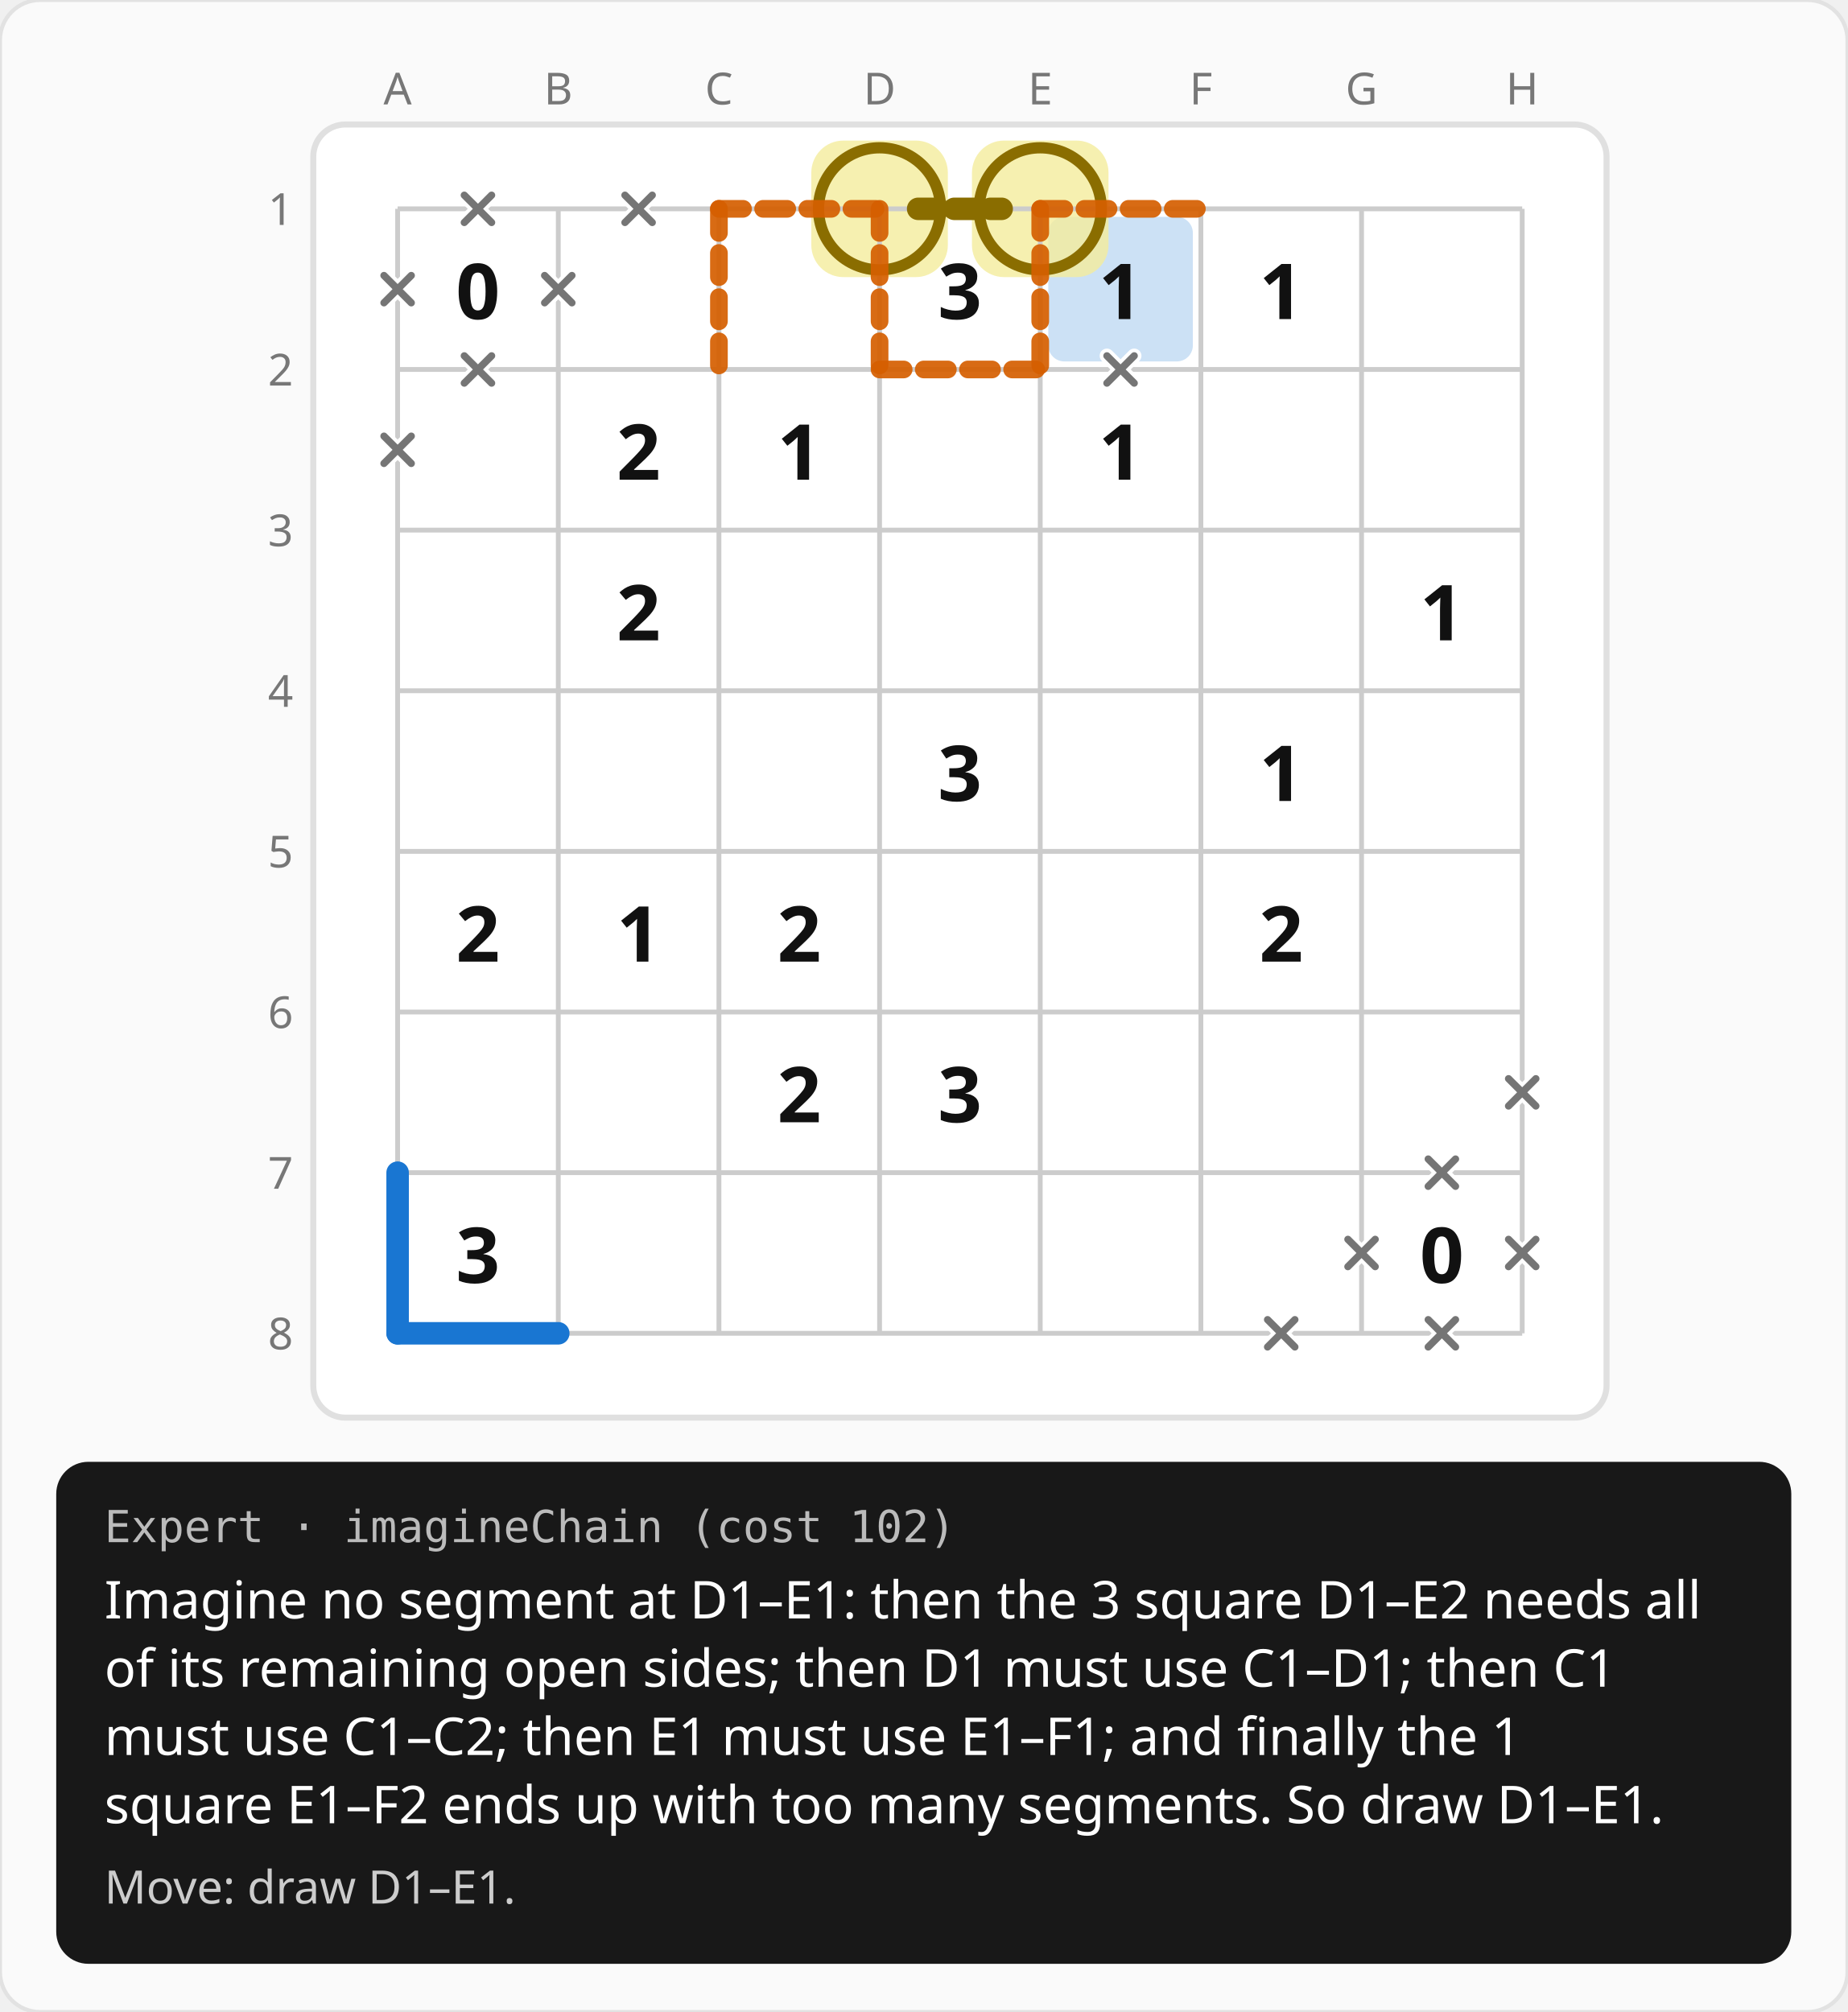
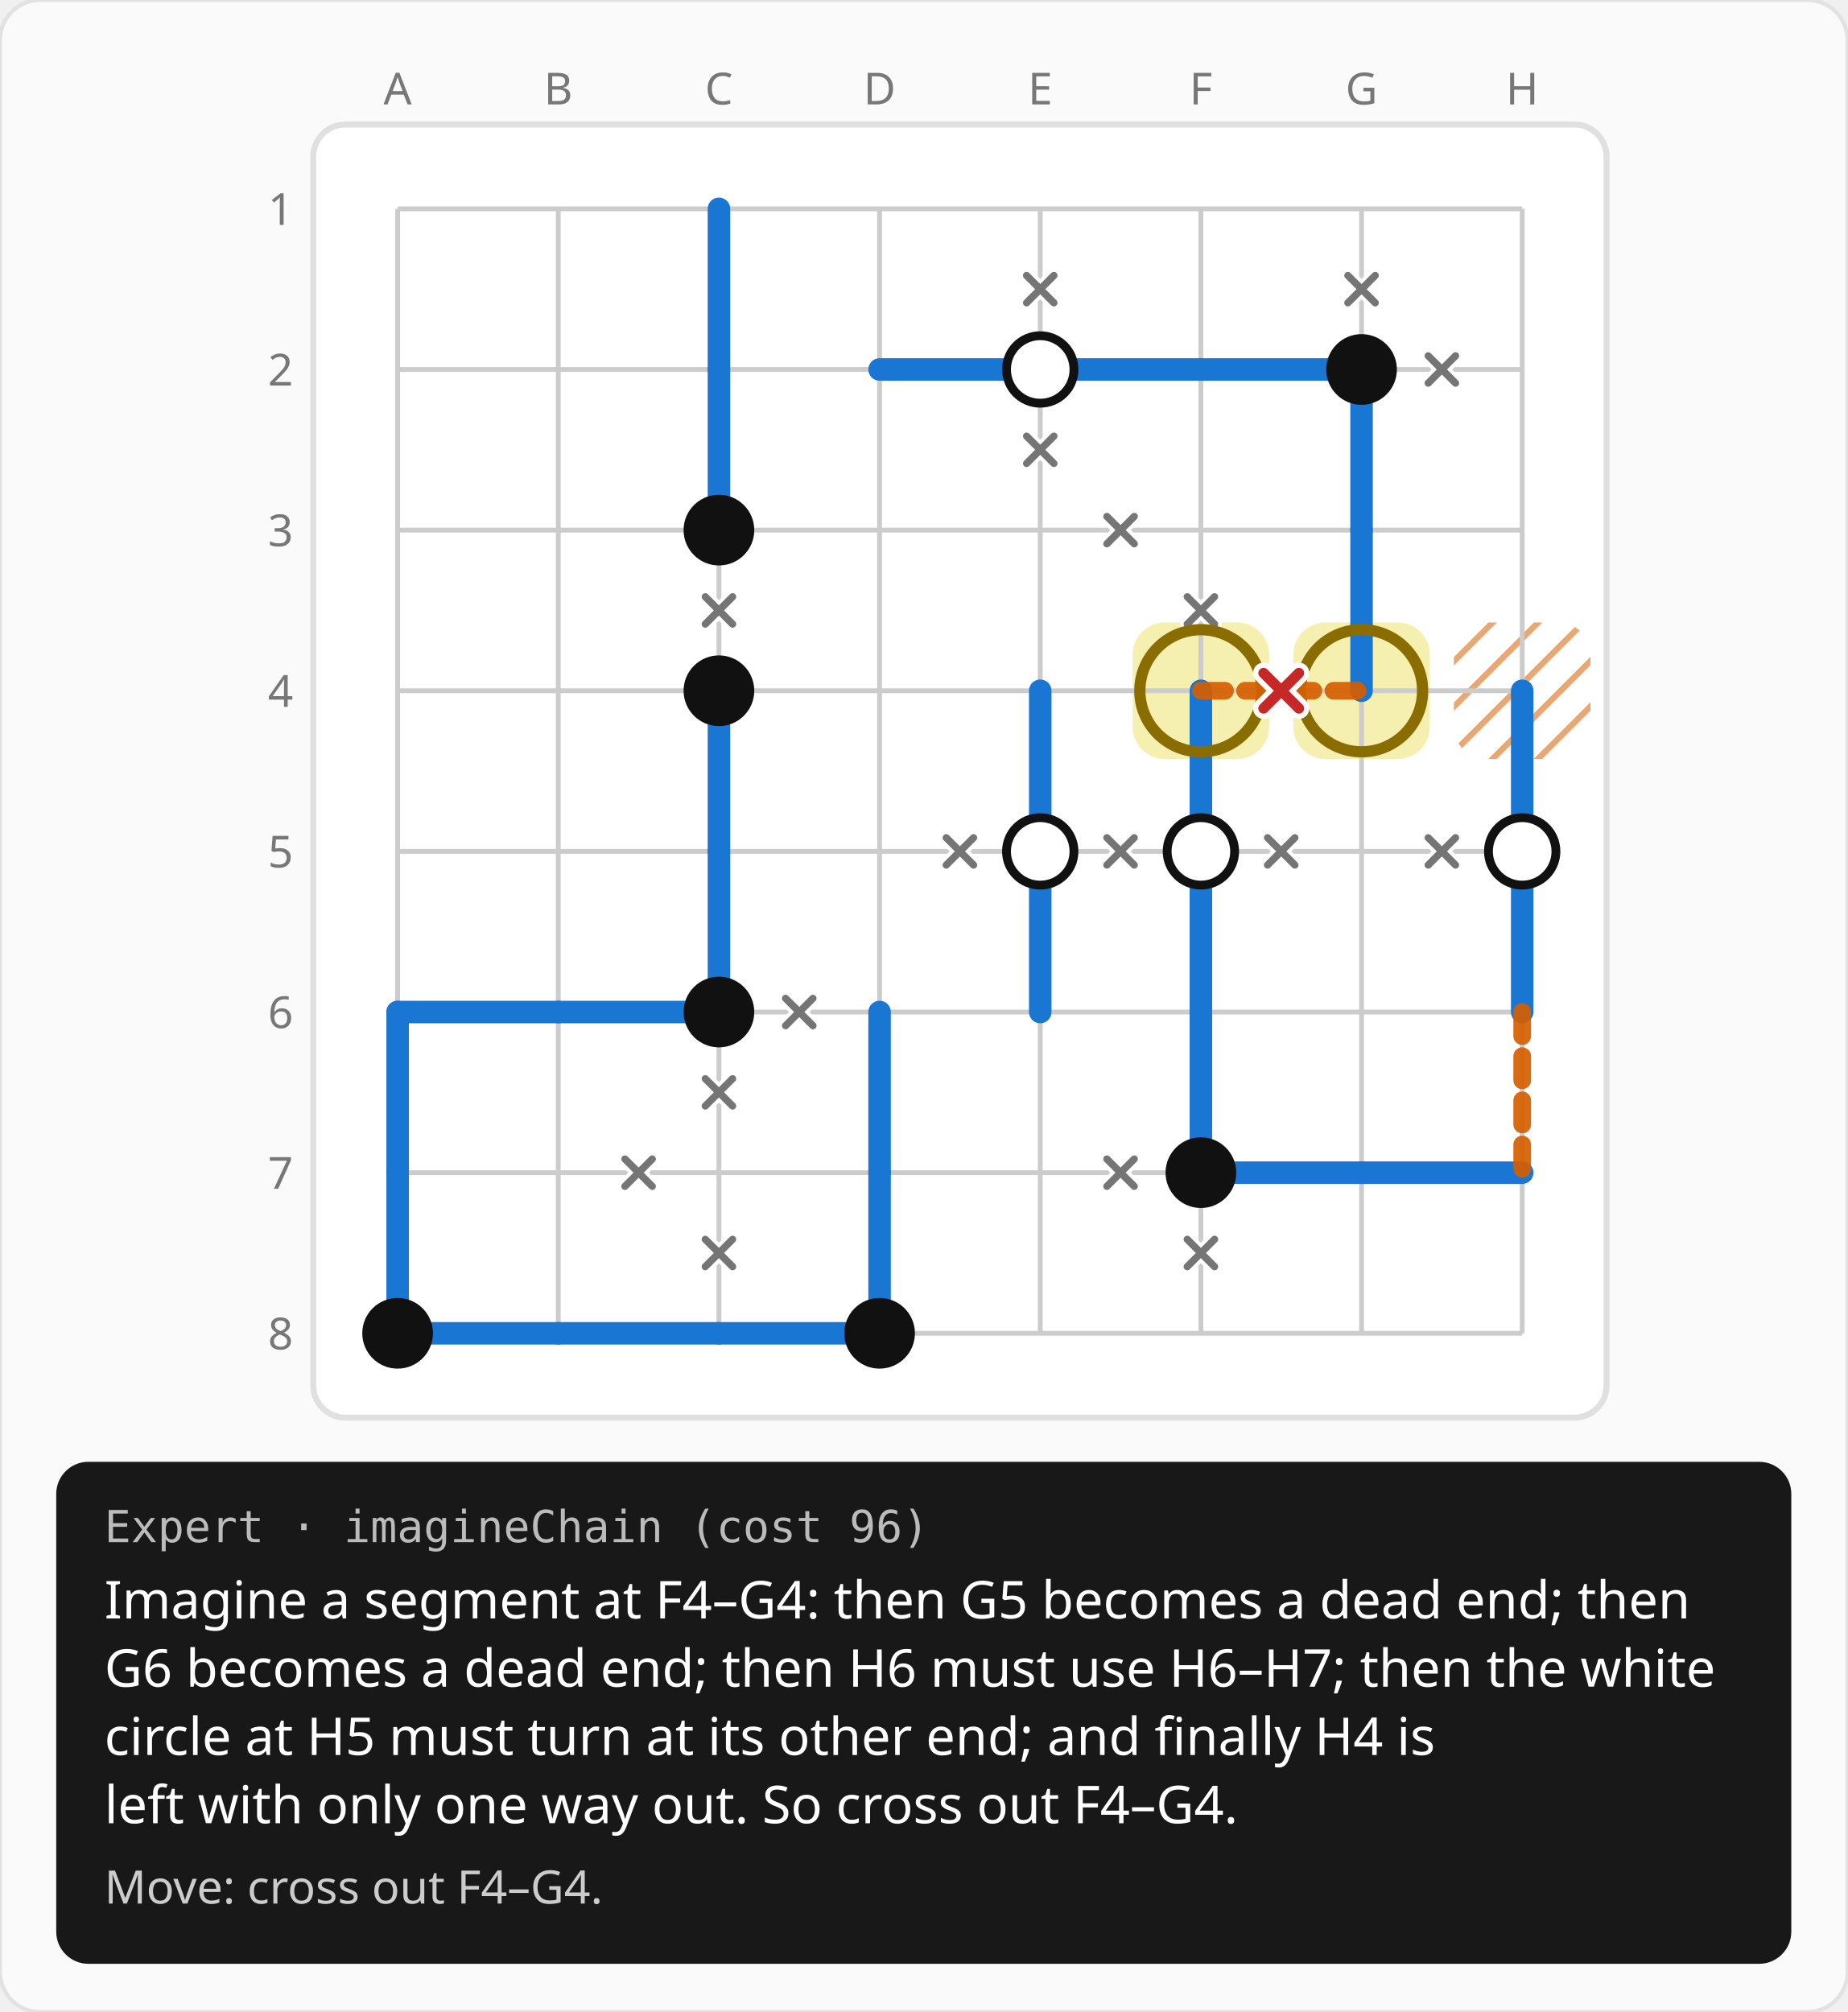
<svg xmlns="http://www.w3.org/2000/svg" width="460" height="501" viewBox="0 0 460 501">
  <rect width="460" height="501" rx="10" fill="#fafafa" stroke="#e2e2e2" />
  <defs>
    <pattern id="hatch" width="8" height="8" patternUnits="userSpaceOnUse" patternTransform="rotate(45)">
      <line x1="0" y1="0" x2="0" y2="8" stroke="#d55e00" stroke-width="3" opacity="0.55" />
    </pattern>
  </defs>
  <g transform="translate(59 12)">
    <text x="40" y="14" fill="#777777" font-size="11" font-family="system-ui, sans-serif" text-anchor="middle">A</text>
    <text x="80" y="14" fill="#777777" font-size="11" font-family="system-ui, sans-serif" text-anchor="middle">B</text>
    <text x="120" y="14" fill="#777777" font-size="11" font-family="system-ui, sans-serif" text-anchor="middle">C</text>
    <text x="160" y="14" fill="#777777" font-size="11" font-family="system-ui, sans-serif" text-anchor="middle">D</text>
    <text x="200" y="14" fill="#777777" font-size="11" font-family="system-ui, sans-serif" text-anchor="middle">E</text>
    <text x="240" y="14" fill="#777777" font-size="11" font-family="system-ui, sans-serif" text-anchor="middle">F</text>
    <text x="280" y="14" fill="#777777" font-size="11" font-family="system-ui, sans-serif" text-anchor="middle">G</text>
    <text x="320" y="14" fill="#777777" font-size="11" font-family="system-ui, sans-serif" text-anchor="middle">H</text>
    <text x="14" y="44" fill="#777777" font-size="11" font-family="system-ui, sans-serif" text-anchor="end">1</text>
    <text x="14" y="84" fill="#777777" font-size="11" font-family="system-ui, sans-serif" text-anchor="end">2</text>
    <text x="14" y="124" fill="#777777" font-size="11" font-family="system-ui, sans-serif" text-anchor="end">3</text>
    <text x="14" y="164" fill="#777777" font-size="11" font-family="system-ui, sans-serif" text-anchor="end">4</text>
    <text x="14" y="204" fill="#777777" font-size="11" font-family="system-ui, sans-serif" text-anchor="end">5</text>
    <text x="14" y="244" fill="#777777" font-size="11" font-family="system-ui, sans-serif" text-anchor="end">6</text>
    <text x="14" y="284" fill="#777777" font-size="11" font-family="system-ui, sans-serif" text-anchor="end">7</text>
    <text x="14" y="324" fill="#777777" font-size="11" font-family="system-ui, sans-serif" text-anchor="end">8</text>
    <g transform="translate(18 18)">
      <rect x="1" y="1" width="322" height="322" rx="8" fill="#ffffff" stroke="#e0e0e0" stroke-width="1.5" />
-       <rect x="184" y="24" width="36" height="36" rx="4" fill="rgba(25,118,210,0.22)" />
-       <rect x="125" y="5" width="34" height="34" rx="8" fill="rgba(244,236,156,0.8)" />
-       <rect x="165" y="5" width="34" height="34" rx="8" fill="rgba(244,236,156,0.8)" />
+       <rect x="285" y="125" width="34" height="34" rx="8" fill="url(#hatch)" />
+       <rect x="205" y="125" width="34" height="34" rx="8" fill="rgba(244,236,156,0.8)" />
+       <rect x="245" y="125" width="34" height="34" rx="8" fill="rgba(244,236,156,0.8)" />
      <line x1="22" y1="22" x2="302" y2="22" stroke="#cccccc" stroke-width="1.2" />
      <line x1="22" y1="62" x2="302" y2="62" stroke="#cccccc" stroke-width="1.2" />
      <line x1="22" y1="102" x2="302" y2="102" stroke="#cccccc" stroke-width="1.2" />
      <line x1="22" y1="142" x2="302" y2="142" stroke="#cccccc" stroke-width="1.2" />
      <line x1="22" y1="182" x2="302" y2="182" stroke="#cccccc" stroke-width="1.2" />
      <line x1="22" y1="222" x2="302" y2="222" stroke="#cccccc" stroke-width="1.2" />
      <line x1="22" y1="262" x2="302" y2="262" stroke="#cccccc" stroke-width="1.2" />
      <line x1="22" y1="302" x2="302" y2="302" stroke="#cccccc" stroke-width="1.2" />
      <line x1="22" y1="22" x2="22" y2="302" stroke="#cccccc" stroke-width="1.2" />
      <line x1="62" y1="22" x2="62" y2="302" stroke="#cccccc" stroke-width="1.2" />
      <line x1="102" y1="22" x2="102" y2="302" stroke="#cccccc" stroke-width="1.2" />
      <line x1="142" y1="22" x2="142" y2="302" stroke="#cccccc" stroke-width="1.2" />
      <line x1="182" y1="22" x2="182" y2="302" stroke="#cccccc" stroke-width="1.2" />
      <line x1="222" y1="22" x2="222" y2="302" stroke="#cccccc" stroke-width="1.2" />
      <line x1="262" y1="22" x2="262" y2="302" stroke="#cccccc" stroke-width="1.2" />
      <line x1="302" y1="22" x2="302" y2="302" stroke="#cccccc" stroke-width="1.2" />
-       <text x="42" y="42" font-size="19.2" font-weight="700" font-family="system-ui, sans-serif" text-anchor="middle" dominant-baseline="central" fill="#111111">0</text>
-       <text x="162" y="42" font-size="19.2" font-weight="700" font-family="system-ui, sans-serif" text-anchor="middle" dominant-baseline="central" fill="#111111">3</text>
-       <text x="202" y="42" font-size="19.2" font-weight="700" font-family="system-ui, sans-serif" text-anchor="middle" dominant-baseline="central" fill="#111111">1</text>
-       <text x="242" y="42" font-size="19.2" font-weight="700" font-family="system-ui, sans-serif" text-anchor="middle" dominant-baseline="central" fill="#111111">1</text>
-       <text x="82" y="82" font-size="19.2" font-weight="700" font-family="system-ui, sans-serif" text-anchor="middle" dominant-baseline="central" fill="#111111">2</text>
-       <text x="122" y="82" font-size="19.2" font-weight="700" font-family="system-ui, sans-serif" text-anchor="middle" dominant-baseline="central" fill="#111111">1</text>
-       <text x="202" y="82" font-size="19.2" font-weight="700" font-family="system-ui, sans-serif" text-anchor="middle" dominant-baseline="central" fill="#111111">1</text>
-       <text x="82" y="122" font-size="19.2" font-weight="700" font-family="system-ui, sans-serif" text-anchor="middle" dominant-baseline="central" fill="#111111">2</text>
-       <text x="282" y="122" font-size="19.2" font-weight="700" font-family="system-ui, sans-serif" text-anchor="middle" dominant-baseline="central" fill="#111111">1</text>
-       <text x="162" y="162" font-size="19.2" font-weight="700" font-family="system-ui, sans-serif" text-anchor="middle" dominant-baseline="central" fill="#111111">3</text>
-       <text x="242" y="162" font-size="19.2" font-weight="700" font-family="system-ui, sans-serif" text-anchor="middle" dominant-baseline="central" fill="#111111">1</text>
-       <text x="42" y="202" font-size="19.2" font-weight="700" font-family="system-ui, sans-serif" text-anchor="middle" dominant-baseline="central" fill="#111111">2</text>
-       <text x="82" y="202" font-size="19.2" font-weight="700" font-family="system-ui, sans-serif" text-anchor="middle" dominant-baseline="central" fill="#111111">1</text>
-       <text x="122" y="202" font-size="19.2" font-weight="700" font-family="system-ui, sans-serif" text-anchor="middle" dominant-baseline="central" fill="#111111">2</text>
-       <text x="242" y="202" font-size="19.2" font-weight="700" font-family="system-ui, sans-serif" text-anchor="middle" dominant-baseline="central" fill="#111111">2</text>
-       <text x="122" y="242" font-size="19.2" font-weight="700" font-family="system-ui, sans-serif" text-anchor="middle" dominant-baseline="central" fill="#111111">2</text>
-       <text x="162" y="242" font-size="19.2" font-weight="700" font-family="system-ui, sans-serif" text-anchor="middle" dominant-baseline="central" fill="#111111">3</text>
-       <text x="42" y="282" font-size="19.2" font-weight="700" font-family="system-ui, sans-serif" text-anchor="middle" dominant-baseline="central" fill="#111111">3</text>
-       <text x="282" y="282" font-size="19.2" font-weight="700" font-family="system-ui, sans-serif" text-anchor="middle" dominant-baseline="central" fill="#111111">0</text>
+       <line x1="102" y1="22" x2="102" y2="62" stroke="#1976d2" stroke-width="5.6" stroke-linecap="round" />
+       <line x1="102" y1="62" x2="102" y2="102" stroke="#1976d2" stroke-width="5.6" stroke-linecap="round" />
+       <line x1="142" y1="62" x2="182" y2="62" stroke="#1976d2" stroke-width="5.6" stroke-linecap="round" />
+       <line x1="182" y1="62" x2="222" y2="62" stroke="#1976d2" stroke-width="5.6" stroke-linecap="round" />
+       <line x1="222" y1="62" x2="262" y2="62" stroke="#1976d2" stroke-width="5.6" stroke-linecap="round" />
+       <line x1="262" y1="62" x2="262" y2="102" stroke="#1976d2" stroke-width="5.6" stroke-linecap="round" />
+       <line x1="262" y1="102" x2="262" y2="142" stroke="#1976d2" stroke-width="5.6" stroke-linecap="round" />
+       <line x1="102" y1="142" x2="102" y2="182" stroke="#1976d2" stroke-width="5.6" stroke-linecap="round" />
+       <line x1="182" y1="142" x2="182" y2="182" stroke="#1976d2" stroke-width="5.6" stroke-linecap="round" />
+       <line x1="222" y1="142" x2="222" y2="182" stroke="#1976d2" stroke-width="5.6" stroke-linecap="round" />
+       <line x1="302" y1="142" x2="302" y2="182" stroke="#1976d2" stroke-width="5.6" stroke-linecap="round" />
+       <line x1="102" y1="182" x2="102" y2="222" stroke="#1976d2" stroke-width="5.6" stroke-linecap="round" />
+       <line x1="182" y1="182" x2="182" y2="222" stroke="#1976d2" stroke-width="5.6" stroke-linecap="round" />
+       <line x1="222" y1="182" x2="222" y2="222" stroke="#1976d2" stroke-width="5.6" stroke-linecap="round" />
+       <line x1="302" y1="182" x2="302" y2="222" stroke="#1976d2" stroke-width="5.6" stroke-linecap="round" />
+       <line x1="22" y1="222" x2="62" y2="222" stroke="#1976d2" stroke-width="5.6" stroke-linecap="round" />
+       <line x1="22" y1="222" x2="22" y2="262" stroke="#1976d2" stroke-width="5.6" stroke-linecap="round" />
+       <line x1="62" y1="222" x2="102" y2="222" stroke="#1976d2" stroke-width="5.6" stroke-linecap="round" />
+       <line x1="142" y1="222" x2="142" y2="262" stroke="#1976d2" stroke-width="5.6" stroke-linecap="round" />
+       <line x1="222" y1="222" x2="222" y2="262" stroke="#1976d2" stroke-width="5.6" stroke-linecap="round" />
      <line x1="22" y1="262" x2="22" y2="302" stroke="#1976d2" stroke-width="5.6" stroke-linecap="round" />
+       <line x1="142" y1="262" x2="142" y2="302" stroke="#1976d2" stroke-width="5.6" stroke-linecap="round" />
+       <line x1="222" y1="262" x2="262" y2="262" stroke="#1976d2" stroke-width="5.6" stroke-linecap="round" />
+       <line x1="262" y1="262" x2="302" y2="262" stroke="#1976d2" stroke-width="5.6" stroke-linecap="round" />
      <line x1="22" y1="302" x2="62" y2="302" stroke="#1976d2" stroke-width="5.6" stroke-linecap="round" />
-       <path d="M38.6 18.6L45.4 25.4M38.6 25.4L45.4 18.6" stroke="#ffffff" stroke-width="3.6" stroke-linecap="round" />
-       <path d="M38.6 18.6L45.4 25.4M38.6 25.4L45.4 18.6" stroke="#757575" stroke-width="1.8" stroke-linecap="round" />
-       <path d="M18.6 38.6L25.4 45.4M18.6 45.4L25.4 38.6" stroke="#ffffff" stroke-width="3.6" stroke-linecap="round" />
-       <path d="M18.6 38.6L25.4 45.4M18.6 45.4L25.4 38.6" stroke="#757575" stroke-width="1.8" stroke-linecap="round" />
-       <path d="M78.6 18.6L85.4 25.4M78.6 25.4L85.4 18.6" stroke="#ffffff" stroke-width="3.6" stroke-linecap="round" />
-       <path d="M78.6 18.6L85.4 25.4M78.6 25.4L85.4 18.6" stroke="#757575" stroke-width="1.8" stroke-linecap="round" />
-       <path d="M58.6 38.6L65.4 45.4M58.6 45.4L65.4 38.6" stroke="#ffffff" stroke-width="3.6" stroke-linecap="round" />
-       <path d="M58.6 38.6L65.4 45.4M58.6 45.4L65.4 38.6" stroke="#757575" stroke-width="1.8" stroke-linecap="round" />
-       <path d="M38.6 58.6L45.4 65.4M38.6 65.4L45.4 58.6" stroke="#ffffff" stroke-width="3.6" stroke-linecap="round" />
-       <path d="M38.6 58.6L45.4 65.4M38.6 65.4L45.4 58.6" stroke="#757575" stroke-width="1.8" stroke-linecap="round" />
-       <path d="M18.6 78.6L25.4 85.4M18.6 85.4L25.4 78.6" stroke="#ffffff" stroke-width="3.6" stroke-linecap="round" />
-       <path d="M18.6 78.6L25.4 85.4M18.6 85.4L25.4 78.6" stroke="#757575" stroke-width="1.8" stroke-linecap="round" />
-       <path d="M198.6 58.6L205.4 65.4M198.6 65.4L205.4 58.6" stroke="#ffffff" stroke-width="3.6" stroke-linecap="round" />
-       <path d="M198.6 58.6L205.4 65.4M198.6 65.4L205.4 58.6" stroke="#757575" stroke-width="1.8" stroke-linecap="round" />
-       <path d="M298.6 238.6L305.4 245.4M298.6 245.4L305.4 238.6" stroke="#ffffff" stroke-width="3.6" stroke-linecap="round" />
-       <path d="M298.6 238.6L305.4 245.4M298.6 245.4L305.4 238.6" stroke="#757575" stroke-width="1.8" stroke-linecap="round" />
-       <path d="M278.6 258.6L285.4 265.4M278.6 265.4L285.4 258.6" stroke="#ffffff" stroke-width="3.6" stroke-linecap="round" />
-       <path d="M278.6 258.6L285.4 265.4M278.6 265.4L285.4 258.6" stroke="#757575" stroke-width="1.8" stroke-linecap="round" />
-       <path d="M258.6 278.6L265.4 285.4M258.6 285.4L265.4 278.6" stroke="#ffffff" stroke-width="3.6" stroke-linecap="round" />
-       <path d="M258.6 278.6L265.4 285.4M258.6 285.4L265.4 278.6" stroke="#757575" stroke-width="1.8" stroke-linecap="round" />
-       <path d="M298.6 278.6L305.4 285.4M298.6 285.4L305.4 278.6" stroke="#ffffff" stroke-width="3.6" stroke-linecap="round" />
-       <path d="M298.6 278.6L305.4 285.4M298.6 285.4L305.4 278.6" stroke="#757575" stroke-width="1.8" stroke-linecap="round" />
-       <path d="M238.6 298.6L245.4 305.4M238.6 305.4L245.4 298.6" stroke="#ffffff" stroke-width="3.6" stroke-linecap="round" />
-       <path d="M238.6 298.6L245.4 305.4M238.6 305.4L245.4 298.6" stroke="#757575" stroke-width="1.8" stroke-linecap="round" />
-       <path d="M278.6 298.6L285.4 305.4M278.6 305.4L285.4 298.6" stroke="#ffffff" stroke-width="3.6" stroke-linecap="round" />
-       <path d="M278.6 298.6L285.4 305.4M278.6 305.4L285.4 298.6" stroke="#757575" stroke-width="1.8" stroke-linecap="round" />
-       <circle cx="142" cy="22" r="15.2" fill="none" stroke="#8a6d00" stroke-width="2.8" />
-       <circle cx="182" cy="22" r="15.2" fill="none" stroke="#8a6d00" stroke-width="2.8" />
-       <line x1="102" y1="22" x2="142" y2="22" stroke="#d55e00" stroke-width="4.4" stroke-linecap="round" stroke-dasharray="6 5" opacity="0.92" />
-       <line x1="102" y1="22" x2="102" y2="62" stroke="#d55e00" stroke-width="4.4" stroke-linecap="round" stroke-dasharray="6 5" opacity="0.92" />
-       <line x1="142" y1="22" x2="142" y2="62" stroke="#d55e00" stroke-width="4.4" stroke-linecap="round" stroke-dasharray="6 5" opacity="0.92" />
-       <line x1="182" y1="22" x2="222" y2="22" stroke="#d55e00" stroke-width="4.4" stroke-linecap="round" stroke-dasharray="6 5" opacity="0.92" />
-       <line x1="182" y1="22" x2="182" y2="62" stroke="#d55e00" stroke-width="4.4" stroke-linecap="round" stroke-dasharray="6 5" opacity="0.92" />
-       <line x1="142" y1="62" x2="182" y2="62" stroke="#d55e00" stroke-width="4.4" stroke-linecap="round" stroke-dasharray="6 5" opacity="0.92" />
-       <line x1="151.6" y1="22" x2="172.4" y2="22" stroke="#8a6d00" stroke-width="5.6" stroke-linecap="round" stroke-dasharray="5 4" />
+       <line x1="62" y1="302" x2="102" y2="302" stroke="#1976d2" stroke-width="5.6" stroke-linecap="round" />
+       <line x1="102" y1="302" x2="142" y2="302" stroke="#1976d2" stroke-width="5.6" stroke-linecap="round" />
+       <circle cx="182" cy="62" r="8.4" fill="#ffffff" />
+       <circle cx="182" cy="62" r="8.4" fill="none" stroke="#111111" stroke-width="2.2" />
+       <circle cx="262" cy="62" r="8.8" fill="#111111" />
+       <circle cx="102" cy="102" r="8.8" fill="#111111" />
+       <circle cx="102" cy="142" r="8.8" fill="#111111" />
+       <circle cx="182" cy="182" r="8.4" fill="#ffffff" />
+       <circle cx="182" cy="182" r="8.4" fill="none" stroke="#111111" stroke-width="2.2" />
+       <circle cx="222" cy="182" r="8.4" fill="#ffffff" />
+       <circle cx="222" cy="182" r="8.4" fill="none" stroke="#111111" stroke-width="2.2" />
+       <circle cx="302" cy="182" r="8.4" fill="#ffffff" />
+       <circle cx="302" cy="182" r="8.4" fill="none" stroke="#111111" stroke-width="2.2" />
+       <circle cx="102" cy="222" r="8.8" fill="#111111" />
+       <circle cx="222" cy="262" r="8.8" fill="#111111" />
+       <circle cx="22" cy="302" r="8.8" fill="#111111" />
+       <circle cx="142" cy="302" r="8.8" fill="#111111" />
+       <path d="M178.6 38.6L185.4 45.4M178.6 45.4L185.4 38.6" stroke="#ffffff" stroke-width="3.6" stroke-linecap="round" />
+       <path d="M178.6 38.6L185.4 45.4M178.6 45.4L185.4 38.6" stroke="#757575" stroke-width="1.8" stroke-linecap="round" />
+       <path d="M258.6 38.6L265.4 45.4M258.6 45.4L265.4 38.6" stroke="#ffffff" stroke-width="3.6" stroke-linecap="round" />
+       <path d="M258.6 38.6L265.4 45.4M258.6 45.4L265.4 38.6" stroke="#757575" stroke-width="1.8" stroke-linecap="round" />
+       <path d="M178.6 78.6L185.4 85.4M178.6 85.4L185.4 78.6" stroke="#ffffff" stroke-width="3.6" stroke-linecap="round" />
+       <path d="M178.6 78.6L185.4 85.4M178.6 85.4L185.4 78.6" stroke="#757575" stroke-width="1.8" stroke-linecap="round" />
+       <path d="M278.6 58.6L285.4 65.4M278.6 65.4L285.4 58.6" stroke="#ffffff" stroke-width="3.6" stroke-linecap="round" />
+       <path d="M278.6 58.6L285.4 65.4M278.6 65.4L285.4 58.6" stroke="#757575" stroke-width="1.8" stroke-linecap="round" />
+       <path d="M98.6 118.6L105.4 125.4M98.6 125.4L105.4 118.6" stroke="#ffffff" stroke-width="3.6" stroke-linecap="round" />
+       <path d="M98.6 118.6L105.4 125.4M98.6 125.4L105.4 118.6" stroke="#757575" stroke-width="1.8" stroke-linecap="round" />
+       <path d="M198.6 98.6L205.4 105.4M198.6 105.4L205.4 98.6" stroke="#ffffff" stroke-width="3.6" stroke-linecap="round" />
+       <path d="M198.6 98.6L205.4 105.4M198.6 105.4L205.4 98.6" stroke="#757575" stroke-width="1.8" stroke-linecap="round" />
+       <path d="M218.6 118.6L225.4 125.4M218.6 125.4L225.4 118.6" stroke="#ffffff" stroke-width="3.6" stroke-linecap="round" />
+       <path d="M218.6 118.6L225.4 125.4M218.6 125.4L225.4 118.6" stroke="#757575" stroke-width="1.8" stroke-linecap="round" />
+       <path d="M158.6 178.6L165.4 185.4M158.6 185.4L165.4 178.6" stroke="#ffffff" stroke-width="3.6" stroke-linecap="round" />
+       <path d="M158.6 178.6L165.4 185.4M158.6 185.4L165.4 178.6" stroke="#757575" stroke-width="1.8" stroke-linecap="round" />
+       <path d="M198.6 178.6L205.4 185.4M198.6 185.4L205.4 178.6" stroke="#ffffff" stroke-width="3.6" stroke-linecap="round" />
+       <path d="M198.6 178.6L205.4 185.4M198.6 185.4L205.4 178.6" stroke="#757575" stroke-width="1.8" stroke-linecap="round" />
+       <path d="M238.6 178.6L245.4 185.4M238.6 185.4L245.4 178.6" stroke="#ffffff" stroke-width="3.6" stroke-linecap="round" />
+       <path d="M238.6 178.6L245.4 185.4M238.6 185.4L245.4 178.6" stroke="#757575" stroke-width="1.8" stroke-linecap="round" />
+       <path d="M278.6 178.6L285.4 185.4M278.6 185.4L285.4 178.6" stroke="#ffffff" stroke-width="3.6" stroke-linecap="round" />
+       <path d="M278.6 178.6L285.4 185.4M278.6 185.4L285.4 178.6" stroke="#757575" stroke-width="1.8" stroke-linecap="round" />
+       <path d="M118.6 218.6L125.4 225.4M118.6 225.4L125.4 218.6" stroke="#ffffff" stroke-width="3.6" stroke-linecap="round" />
+       <path d="M118.6 218.6L125.4 225.4M118.6 225.4L125.4 218.6" stroke="#757575" stroke-width="1.8" stroke-linecap="round" />
+       <path d="M98.6 238.6L105.4 245.4M98.6 245.4L105.4 238.6" stroke="#ffffff" stroke-width="3.6" stroke-linecap="round" />
+       <path d="M98.6 238.6L105.4 245.4M98.6 245.4L105.4 238.6" stroke="#757575" stroke-width="1.8" stroke-linecap="round" />
+       <path d="M78.6 258.6L85.4 265.4M78.6 265.4L85.4 258.6" stroke="#ffffff" stroke-width="3.6" stroke-linecap="round" />
+       <path d="M78.6 258.6L85.4 265.4M78.6 265.4L85.4 258.6" stroke="#757575" stroke-width="1.8" stroke-linecap="round" />
+       <path d="M98.6 278.6L105.4 285.4M98.6 285.4L105.4 278.6" stroke="#ffffff" stroke-width="3.6" stroke-linecap="round" />
+       <path d="M98.6 278.6L105.4 285.4M98.6 285.4L105.4 278.6" stroke="#757575" stroke-width="1.8" stroke-linecap="round" />
+       <path d="M198.6 258.6L205.4 265.4M198.6 265.4L205.4 258.6" stroke="#ffffff" stroke-width="3.6" stroke-linecap="round" />
+       <path d="M198.6 258.6L205.4 265.4M198.6 265.4L205.4 258.6" stroke="#757575" stroke-width="1.8" stroke-linecap="round" />
+       <path d="M218.6 278.6L225.4 285.4M218.6 285.4L225.4 278.6" stroke="#ffffff" stroke-width="3.6" stroke-linecap="round" />
+       <path d="M218.6 278.6L225.4 285.4M218.6 285.4L225.4 278.6" stroke="#757575" stroke-width="1.8" stroke-linecap="round" />
+       <circle cx="222" cy="142" r="15.2" fill="none" stroke="#8a6d00" stroke-width="2.8" />
+       <circle cx="262" cy="142" r="15.2" fill="none" stroke="#8a6d00" stroke-width="2.8" />
+       <line x1="222" y1="142" x2="262" y2="142" stroke="#d55e00" stroke-width="4.4" stroke-linecap="round" stroke-dasharray="6 5" opacity="0.92" />
+       <line x1="302" y1="222" x2="302" y2="262" stroke="#d55e00" stroke-width="4.4" stroke-linecap="round" stroke-dasharray="6 5" opacity="0.92" />
+       <path d="M237.6 137.6L246.4 146.4M237.6 146.4L246.4 137.6" stroke="#ffffff" stroke-width="5.2" stroke-linecap="round" />
+       <path d="M237.6 137.6L246.4 146.4M237.6 146.4L246.4 137.6" stroke="#c62828" stroke-width="2.6" stroke-linecap="round" />
    </g>
  </g>
  <rect x="14" y="364" width="432" height="125" rx="8" fill="#181818" />
-   <text x="26" y="384" fill="#bbbbbb" font-size="11" font-family="ui-monospace, Menlo, monospace">Expert · imagineChain (cost 102)</text>
-   <text x="26" y="403" fill="#ffffff" font-size="13" font-family="system-ui, sans-serif">Imagine no segment at D1–E1: then the 3 square D1–E2 needs all</text>
-   <text x="26" y="420" fill="#ffffff" font-size="13" font-family="system-ui, sans-serif">of its remaining open sides; then D1 must use C1–D1; then C1</text>
-   <text x="26" y="437" fill="#ffffff" font-size="13" font-family="system-ui, sans-serif">must use C1–C2; then E1 must use E1–F1; and finally the 1</text>
-   <text x="26" y="454" fill="#ffffff" font-size="13" font-family="system-ui, sans-serif">square E1–F2 ends up with too many segments. So draw D1–E1.</text>
-   <text x="26" y="474" fill="#cccccc" font-size="11.5" font-family="system-ui, sans-serif">Move: draw D1–E1.</text>
+   <text x="26" y="384" fill="#bbbbbb" font-size="11" font-family="ui-monospace, Menlo, monospace">Expert · imagineChain (cost 96)</text>
+   <text x="26" y="403" fill="#ffffff" font-size="13" font-family="system-ui, sans-serif">Imagine a segment at F4–G4: then G5 becomes a dead end; then</text>
+   <text x="26" y="420" fill="#ffffff" font-size="13" font-family="system-ui, sans-serif">G6 becomes a dead end; then H6 must use H6–H7; then the white</text>
+   <text x="26" y="437" fill="#ffffff" font-size="13" font-family="system-ui, sans-serif">circle at H5 must turn at its other end; and finally H4 is</text>
+   <text x="26" y="454" fill="#ffffff" font-size="13" font-family="system-ui, sans-serif">left with only one way out. So cross out F4–G4.</text>
+   <text x="26" y="474" fill="#cccccc" font-size="11.5" font-family="system-ui, sans-serif">Move: cross out F4–G4.</text>
</svg>
